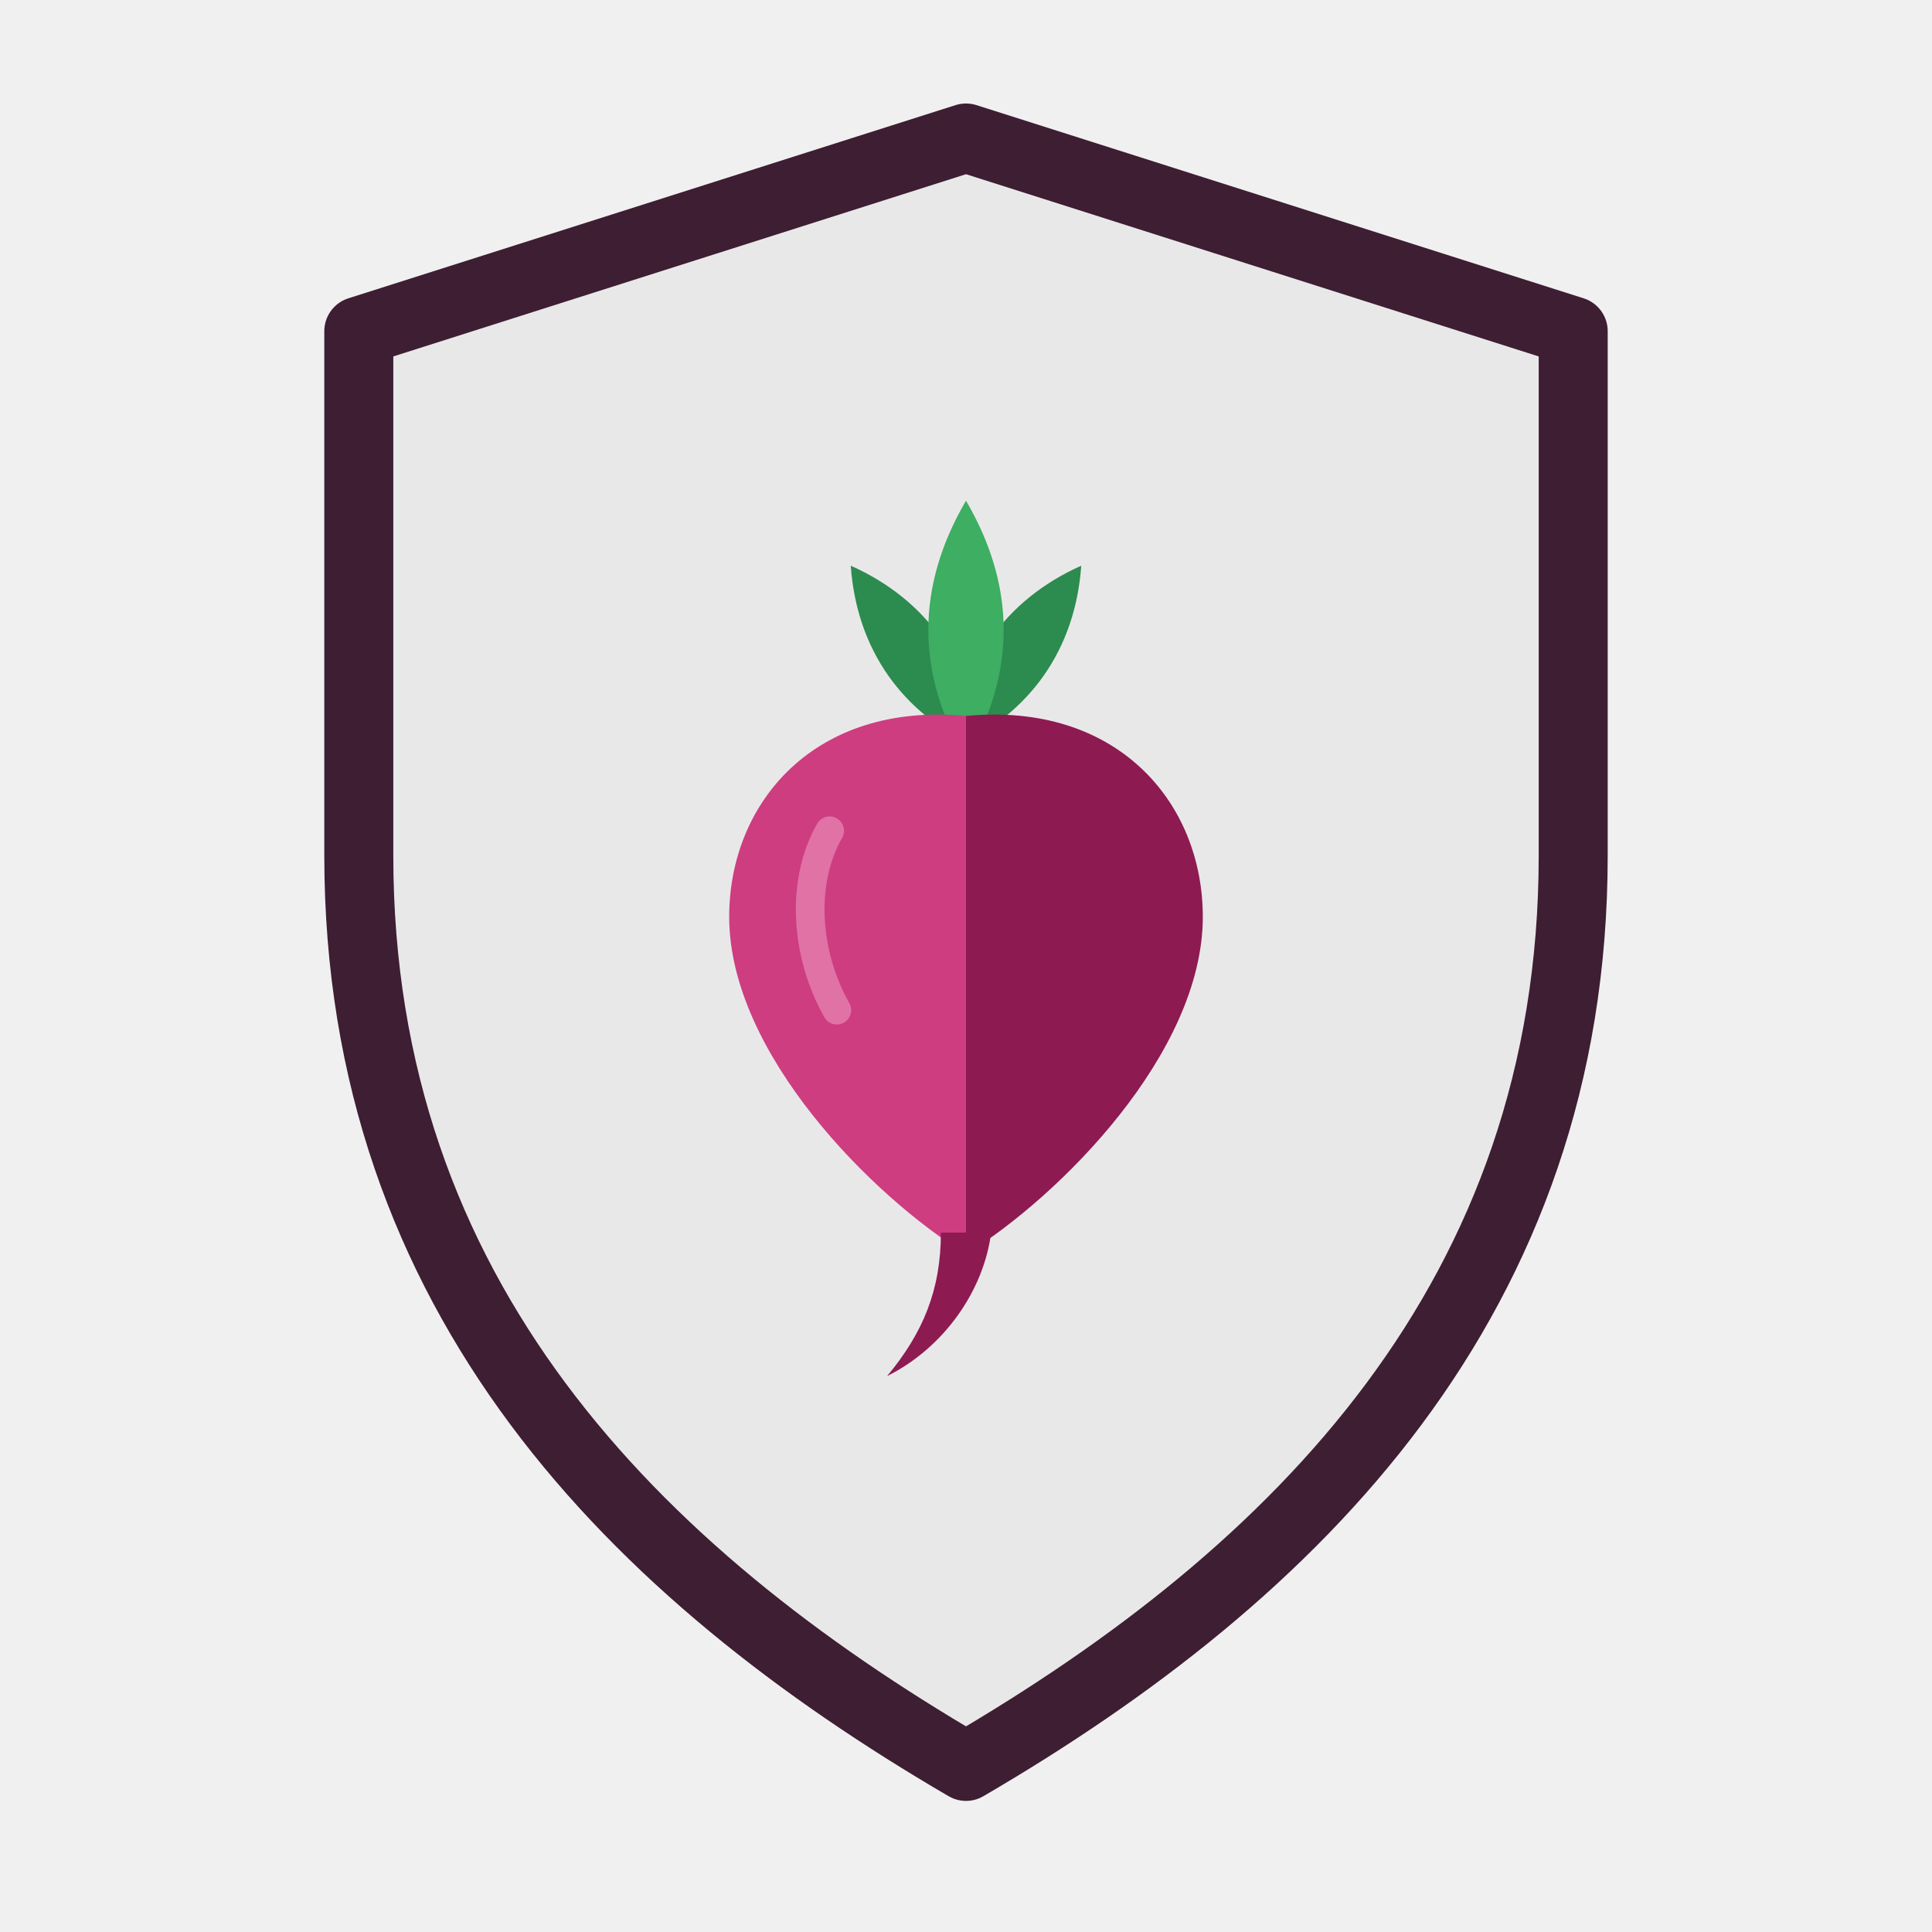
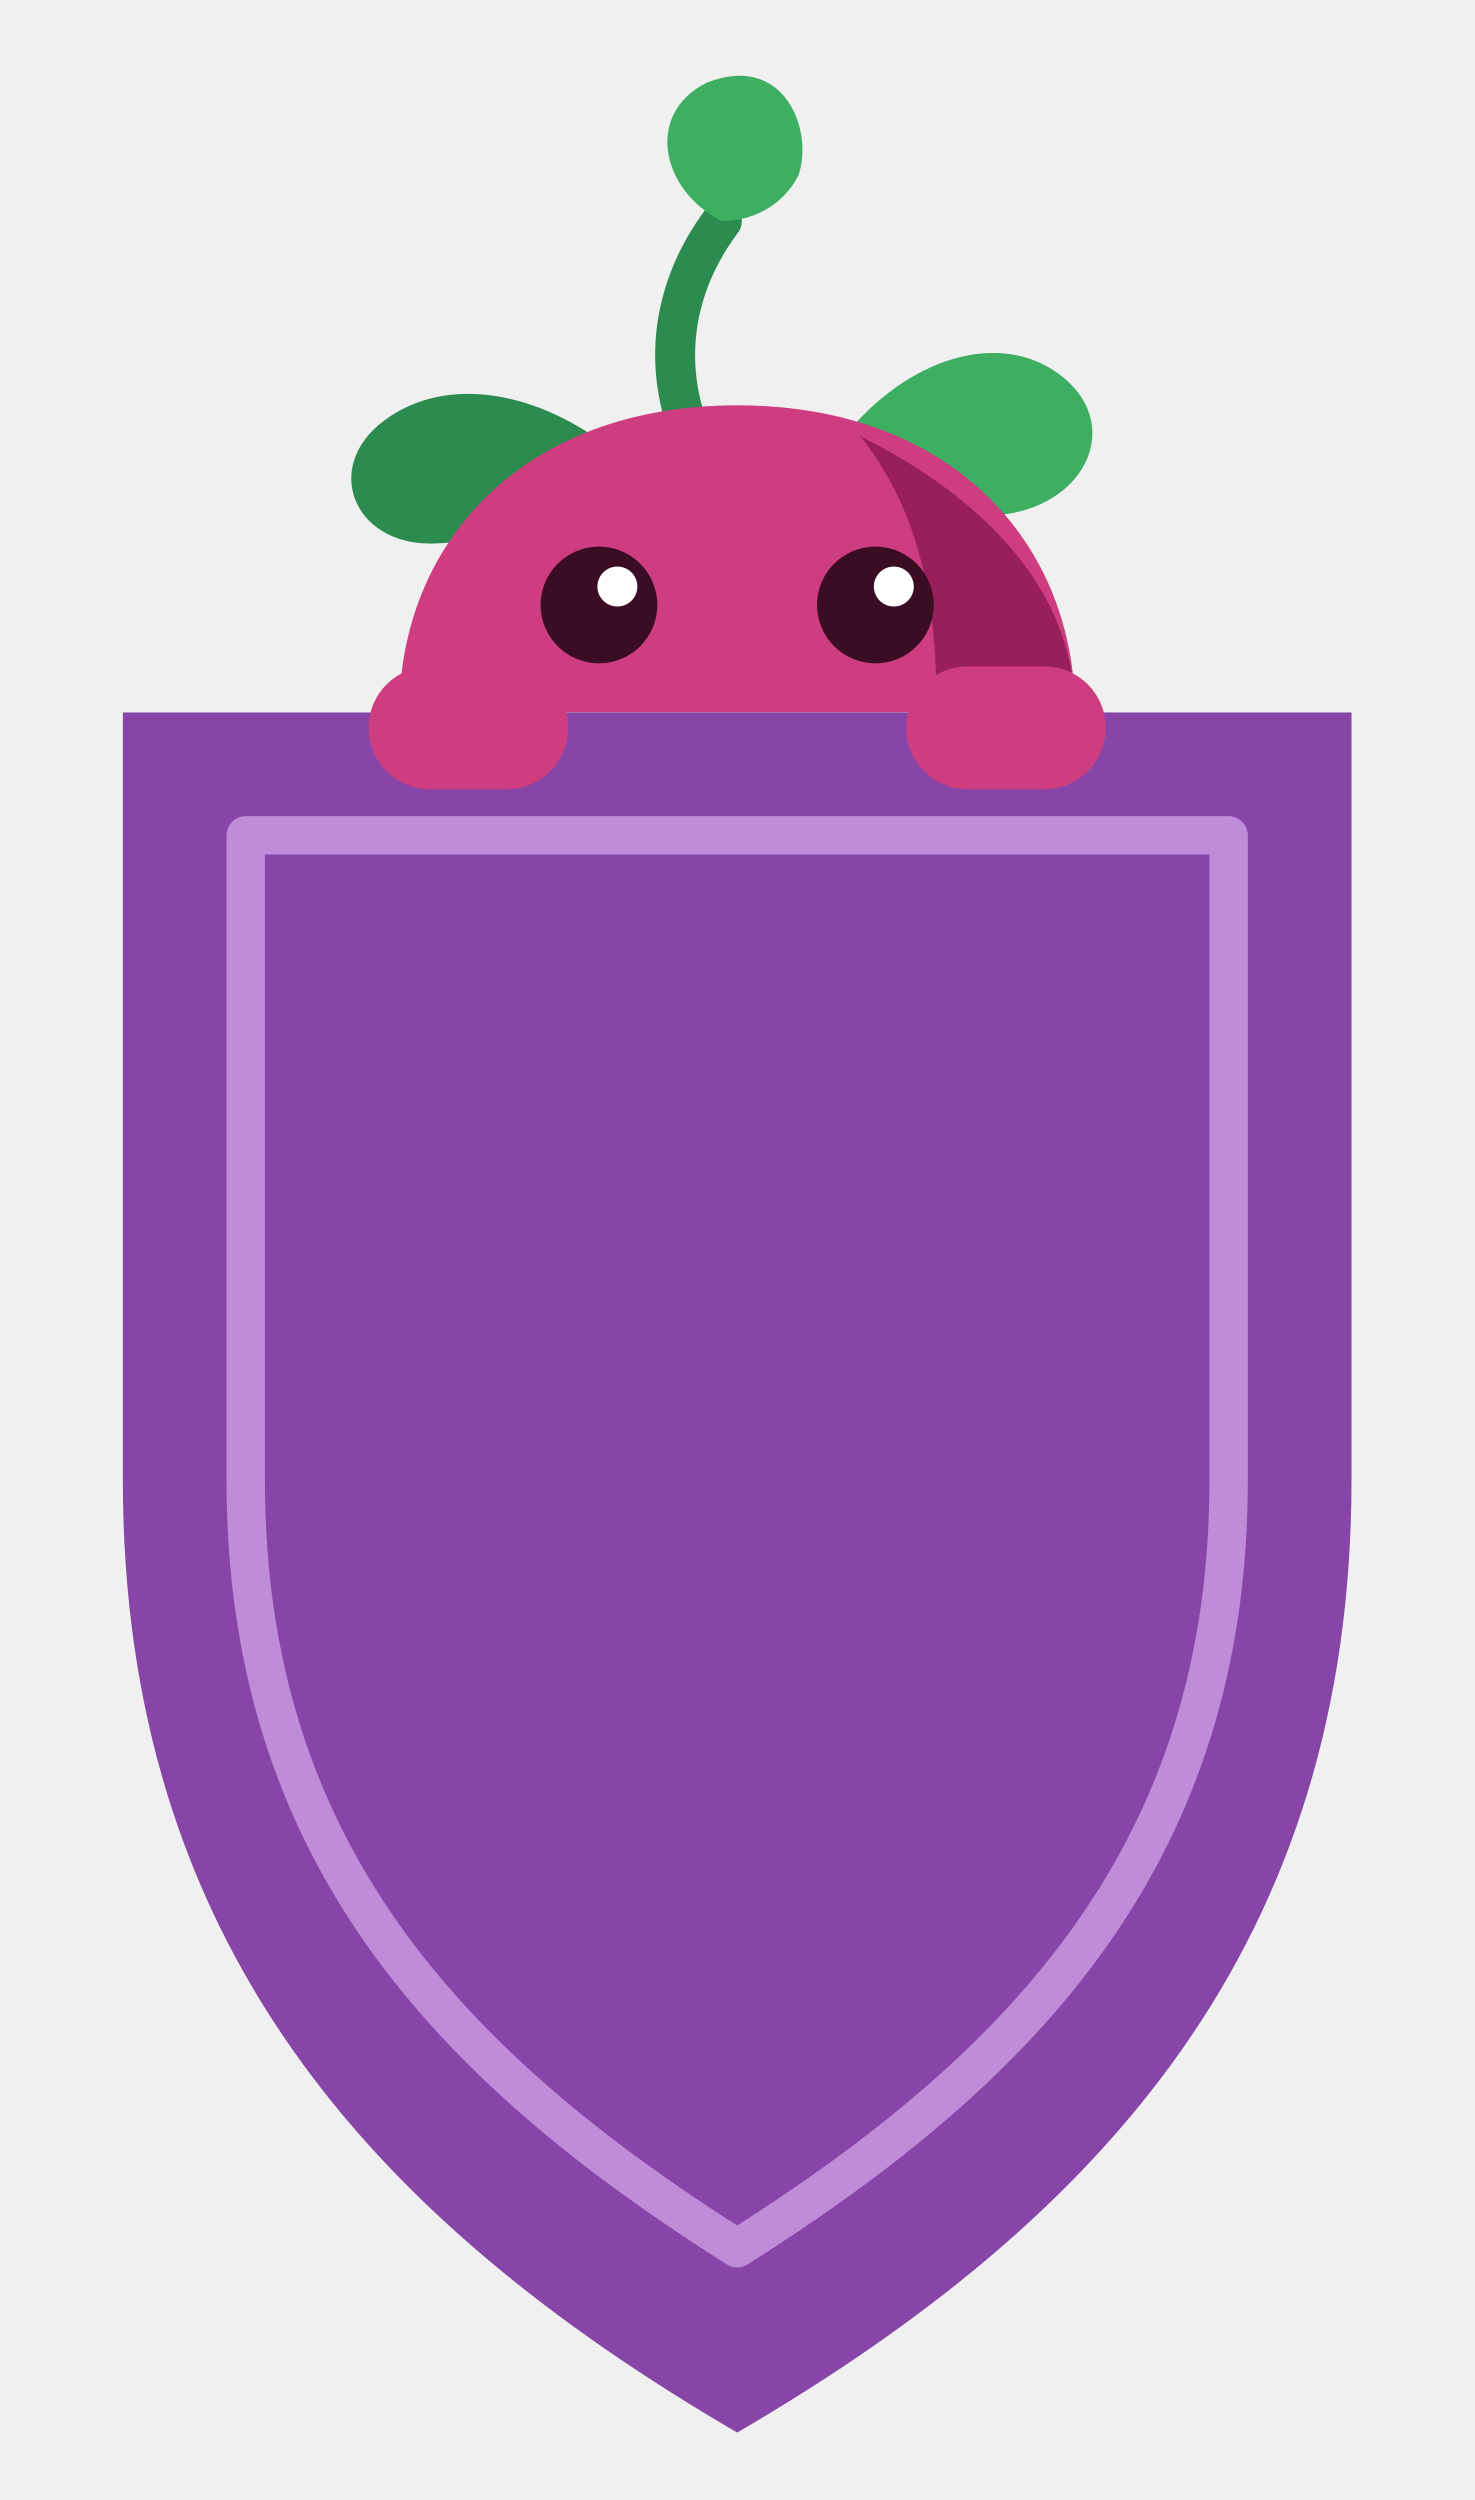
- <svg xmlns="http://www.w3.org/2000/svg" viewBox="0 0 140 140" width="140" height="140" fill="none">
-   <path d="M70,10 L114,24 V62 C114,94 94,114 70,128 C46,114 26,94 26,62 V24 Z" fill="rgba(62,30,50,0.04)" stroke="#3E1E32" stroke-width="5" stroke-linejoin="round" />
-   <g transform="translate(70,68) scale(0.52) translate(-50,-63)">
-     <g transform="translate(50,34)">
-       <g transform="rotate(-35)">
-         <path d="M0,3 C-6,-7 -6,-18 0,-28 C6,-18 6,-7 0,3 Z" fill="#2C8B4E" />
-       </g>
-       <g transform="rotate(35)">
-         <path d="M0,3 C-6,-7 -6,-18 0,-28 C6,-18 6,-7 0,3 Z" fill="#2C8B4E" />
-       </g>
-       <path d="M0,4 C-7,-8 -7,-20 0,-32 C7,-20 7,-8 0,4 Z" fill="#3DAE62" />
-     </g>
-     <path d="M50,32 C29,30 17,44 17,60 C17,79 37,99 50,107 Z" fill="#CE3D80" />
-     <path d="M50,32 C71,30 83,44 83,60 C83,79 63,99 50,107 Z" fill="#8E1A52" />
-     <path d="M31,48 C27,55 27.5,65 32,73" stroke="#EE9CC4" stroke-width="4" stroke-linecap="round" fill="none" opacity="0.55" />
-     <path d="M46.5,104 C46.5,112 44,118 39,124 C47,120 52.5,112 53.5,104 Z" fill="#8E1A52" />
+ <svg xmlns="http://www.w3.org/2000/svg" viewBox="22 -44 96 162" width="92" height="156" fill="none">
+   <g transform="translate(70,0)">
+     <path d="M-3,-16 C-5,-21 -4,-26 -1,-30" stroke="#2C8B4E" stroke-width="2.6" stroke-linecap="round" fill="none" />
+     <path d="M-1,-30 C-5,-32 -6,-37 -2,-39 C3,-41 5,-36 4,-33 C3,-31 1,-30 -1,-30 Z" fill="#3DAE62" />
+     <path d="M-8,-15 C-13,-19 -19,-20 -23,-17 C-27,-14 -25,-9 -20,-9 C-15,-9 -11,-12 -8,-15 Z" fill="#2C8B4E" />
+     <path d="M7,-16 C11,-21 17,-23 21,-20 C25,-17 23,-12 18,-11 C13,-10 9,-13 7,-16 Z" fill="#3DAE62" />
+     <path d="M0,-18 C-14,-18 -22,-9 -22,2 L22,2 C22,-9 14,-18 0,-18 Z" fill="#CE3D80" />
+     <path d="M8,-16 C16,-12 22,-6 22,2 L13,2 C13,-5 12,-11 8,-16 Z" fill="#8E1A52" opacity="0.85" />
+     <circle cx="-9" cy="-5" r="3.8" fill="#3A0D24" />
+     <circle cx="-7.8" cy="-6.2" r="1.3" fill="#FFFFFF" />
+     <circle cx="9" cy="-5" r="3.8" fill="#3A0D24" />
+     <circle cx="10.2" cy="-6.2" r="1.3" fill="#FFFFFF" />
  </g>
+   <path d="M30,2 L110,2 L110,52 C110,82 94,100 70,114 C46,100 30,82 30,52 Z" fill="#8745A8" />
+   <path d="M38,10 L102,10 L102,52 C102,76 89,90 70,102 C51,90 38,76 38,52 Z" stroke="#C08BD9" stroke-width="2.5" fill="none" stroke-linejoin="round" />
+   <rect x="46" y="-1" width="13" height="8" rx="4" fill="#CE3D80" />
+   <rect x="81" y="-1" width="13" height="8" rx="4" fill="#CE3D80" />
</svg>
